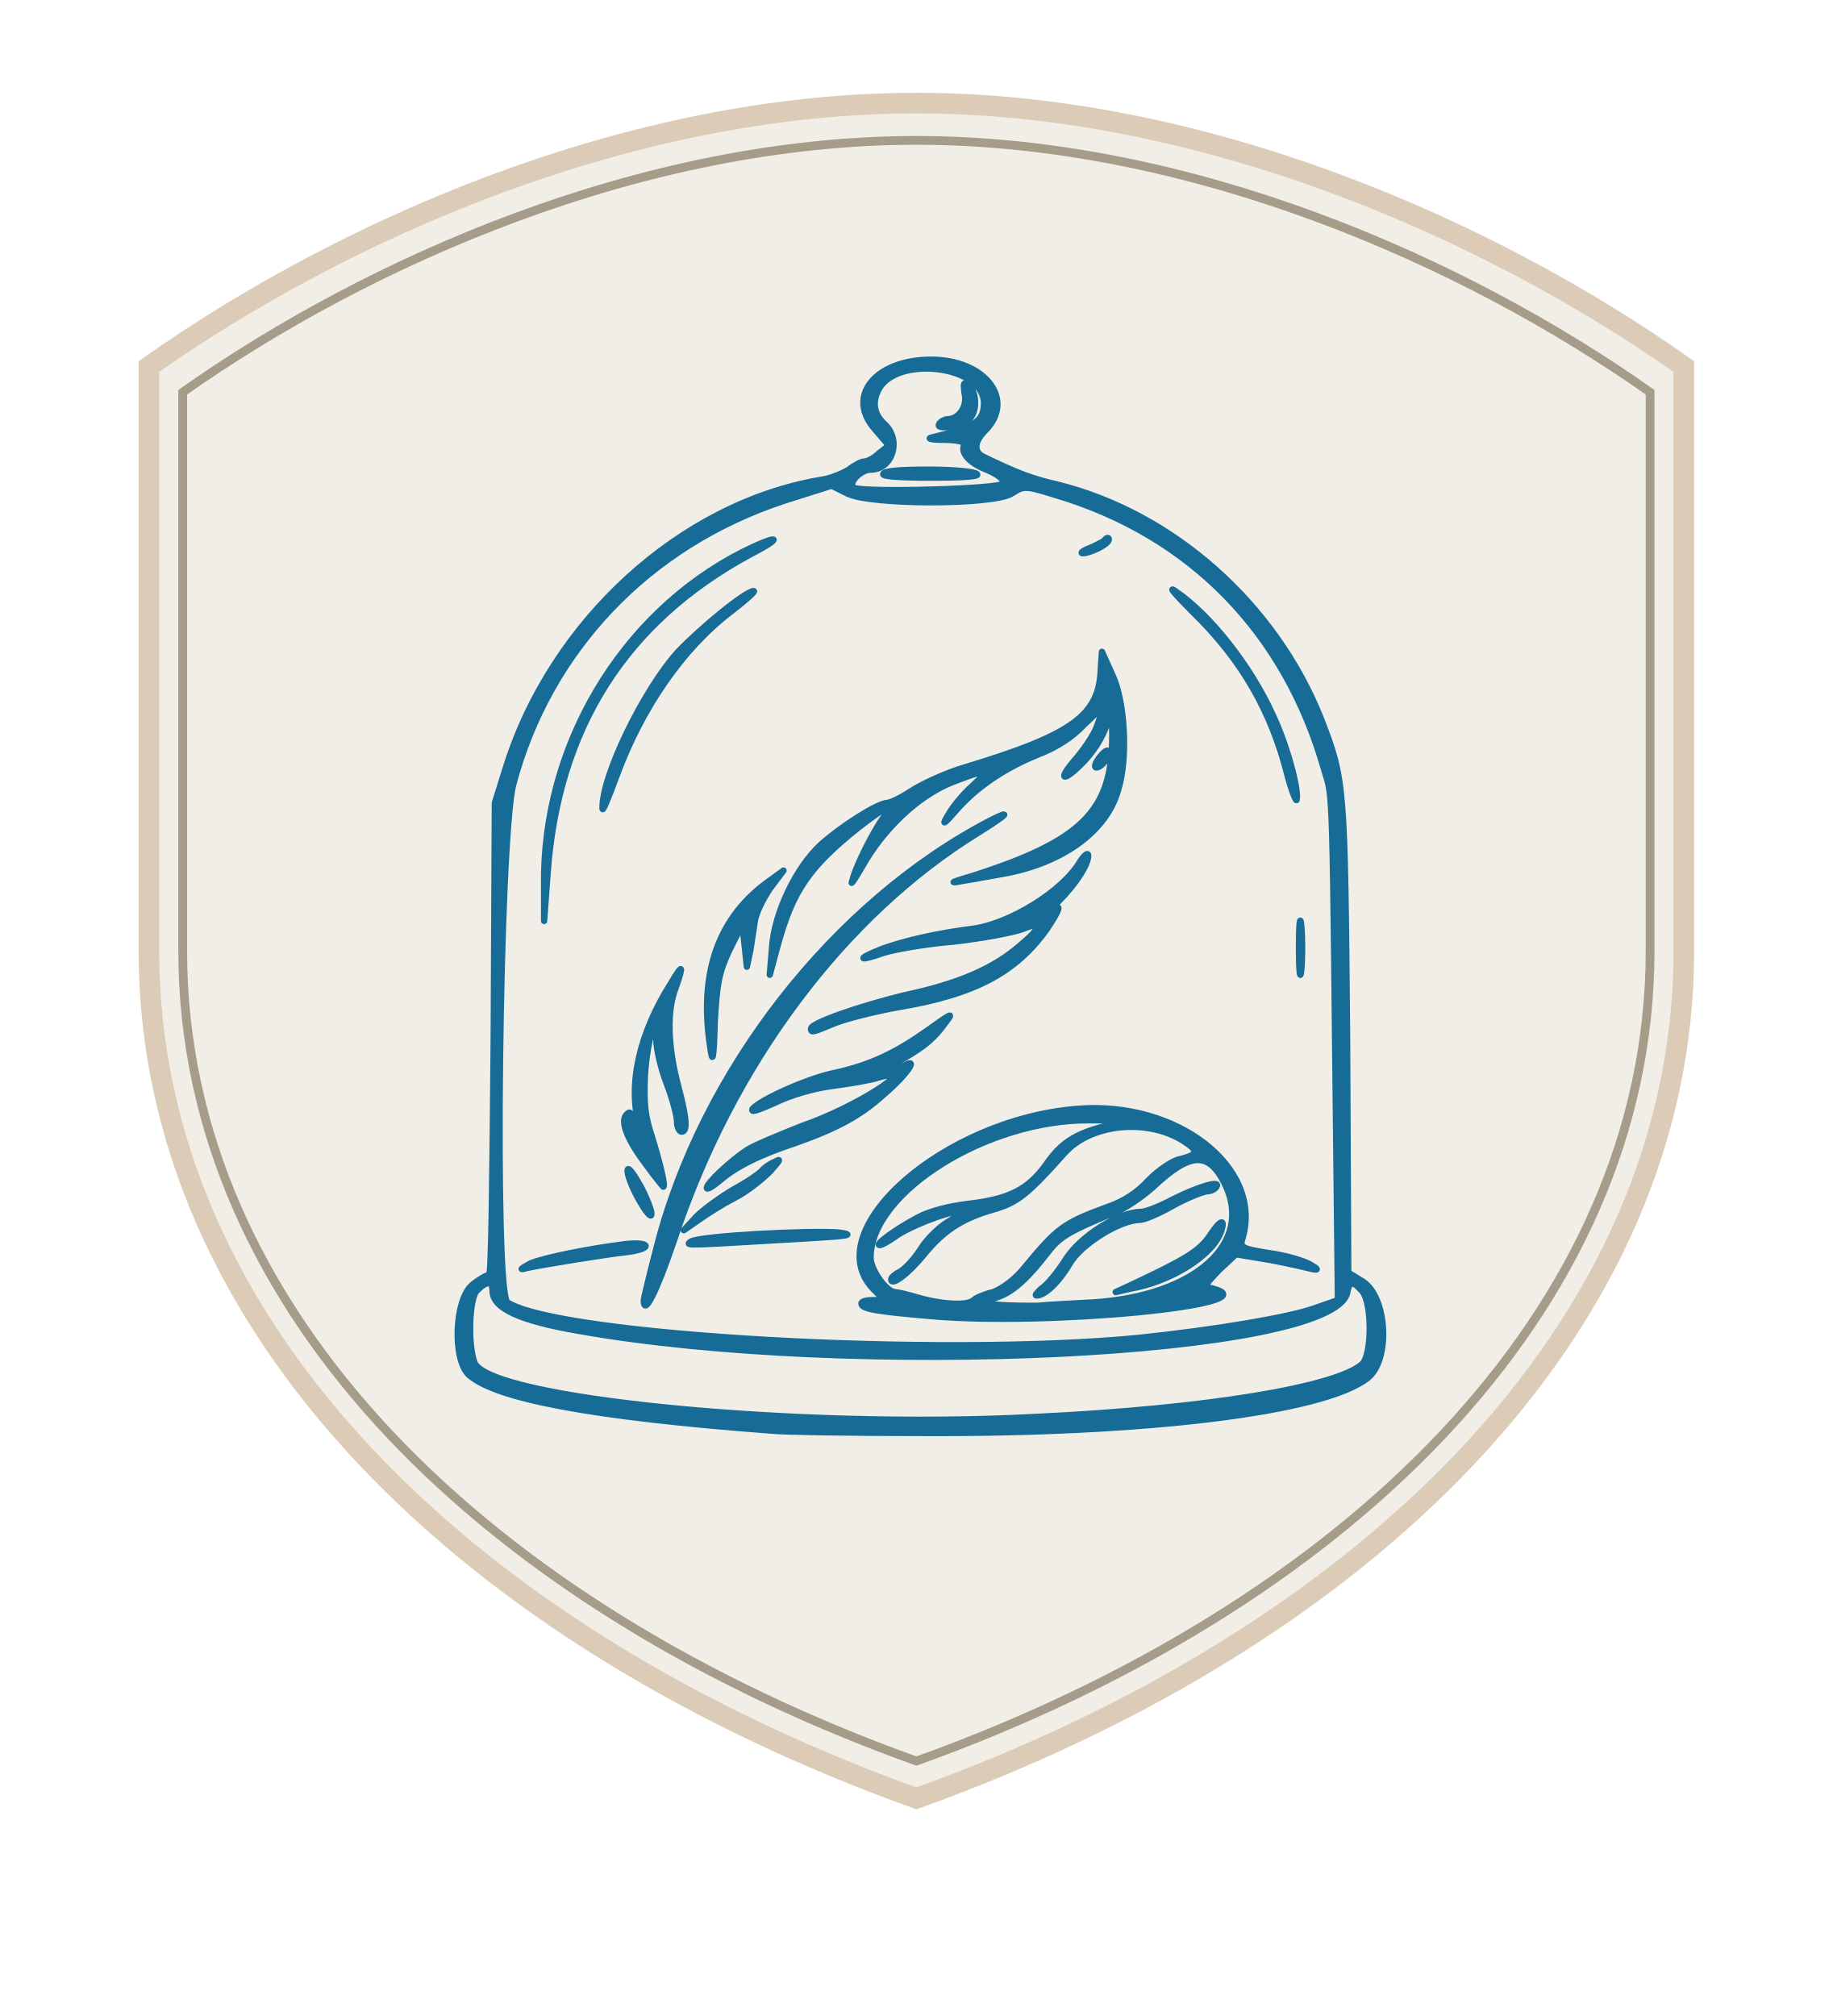
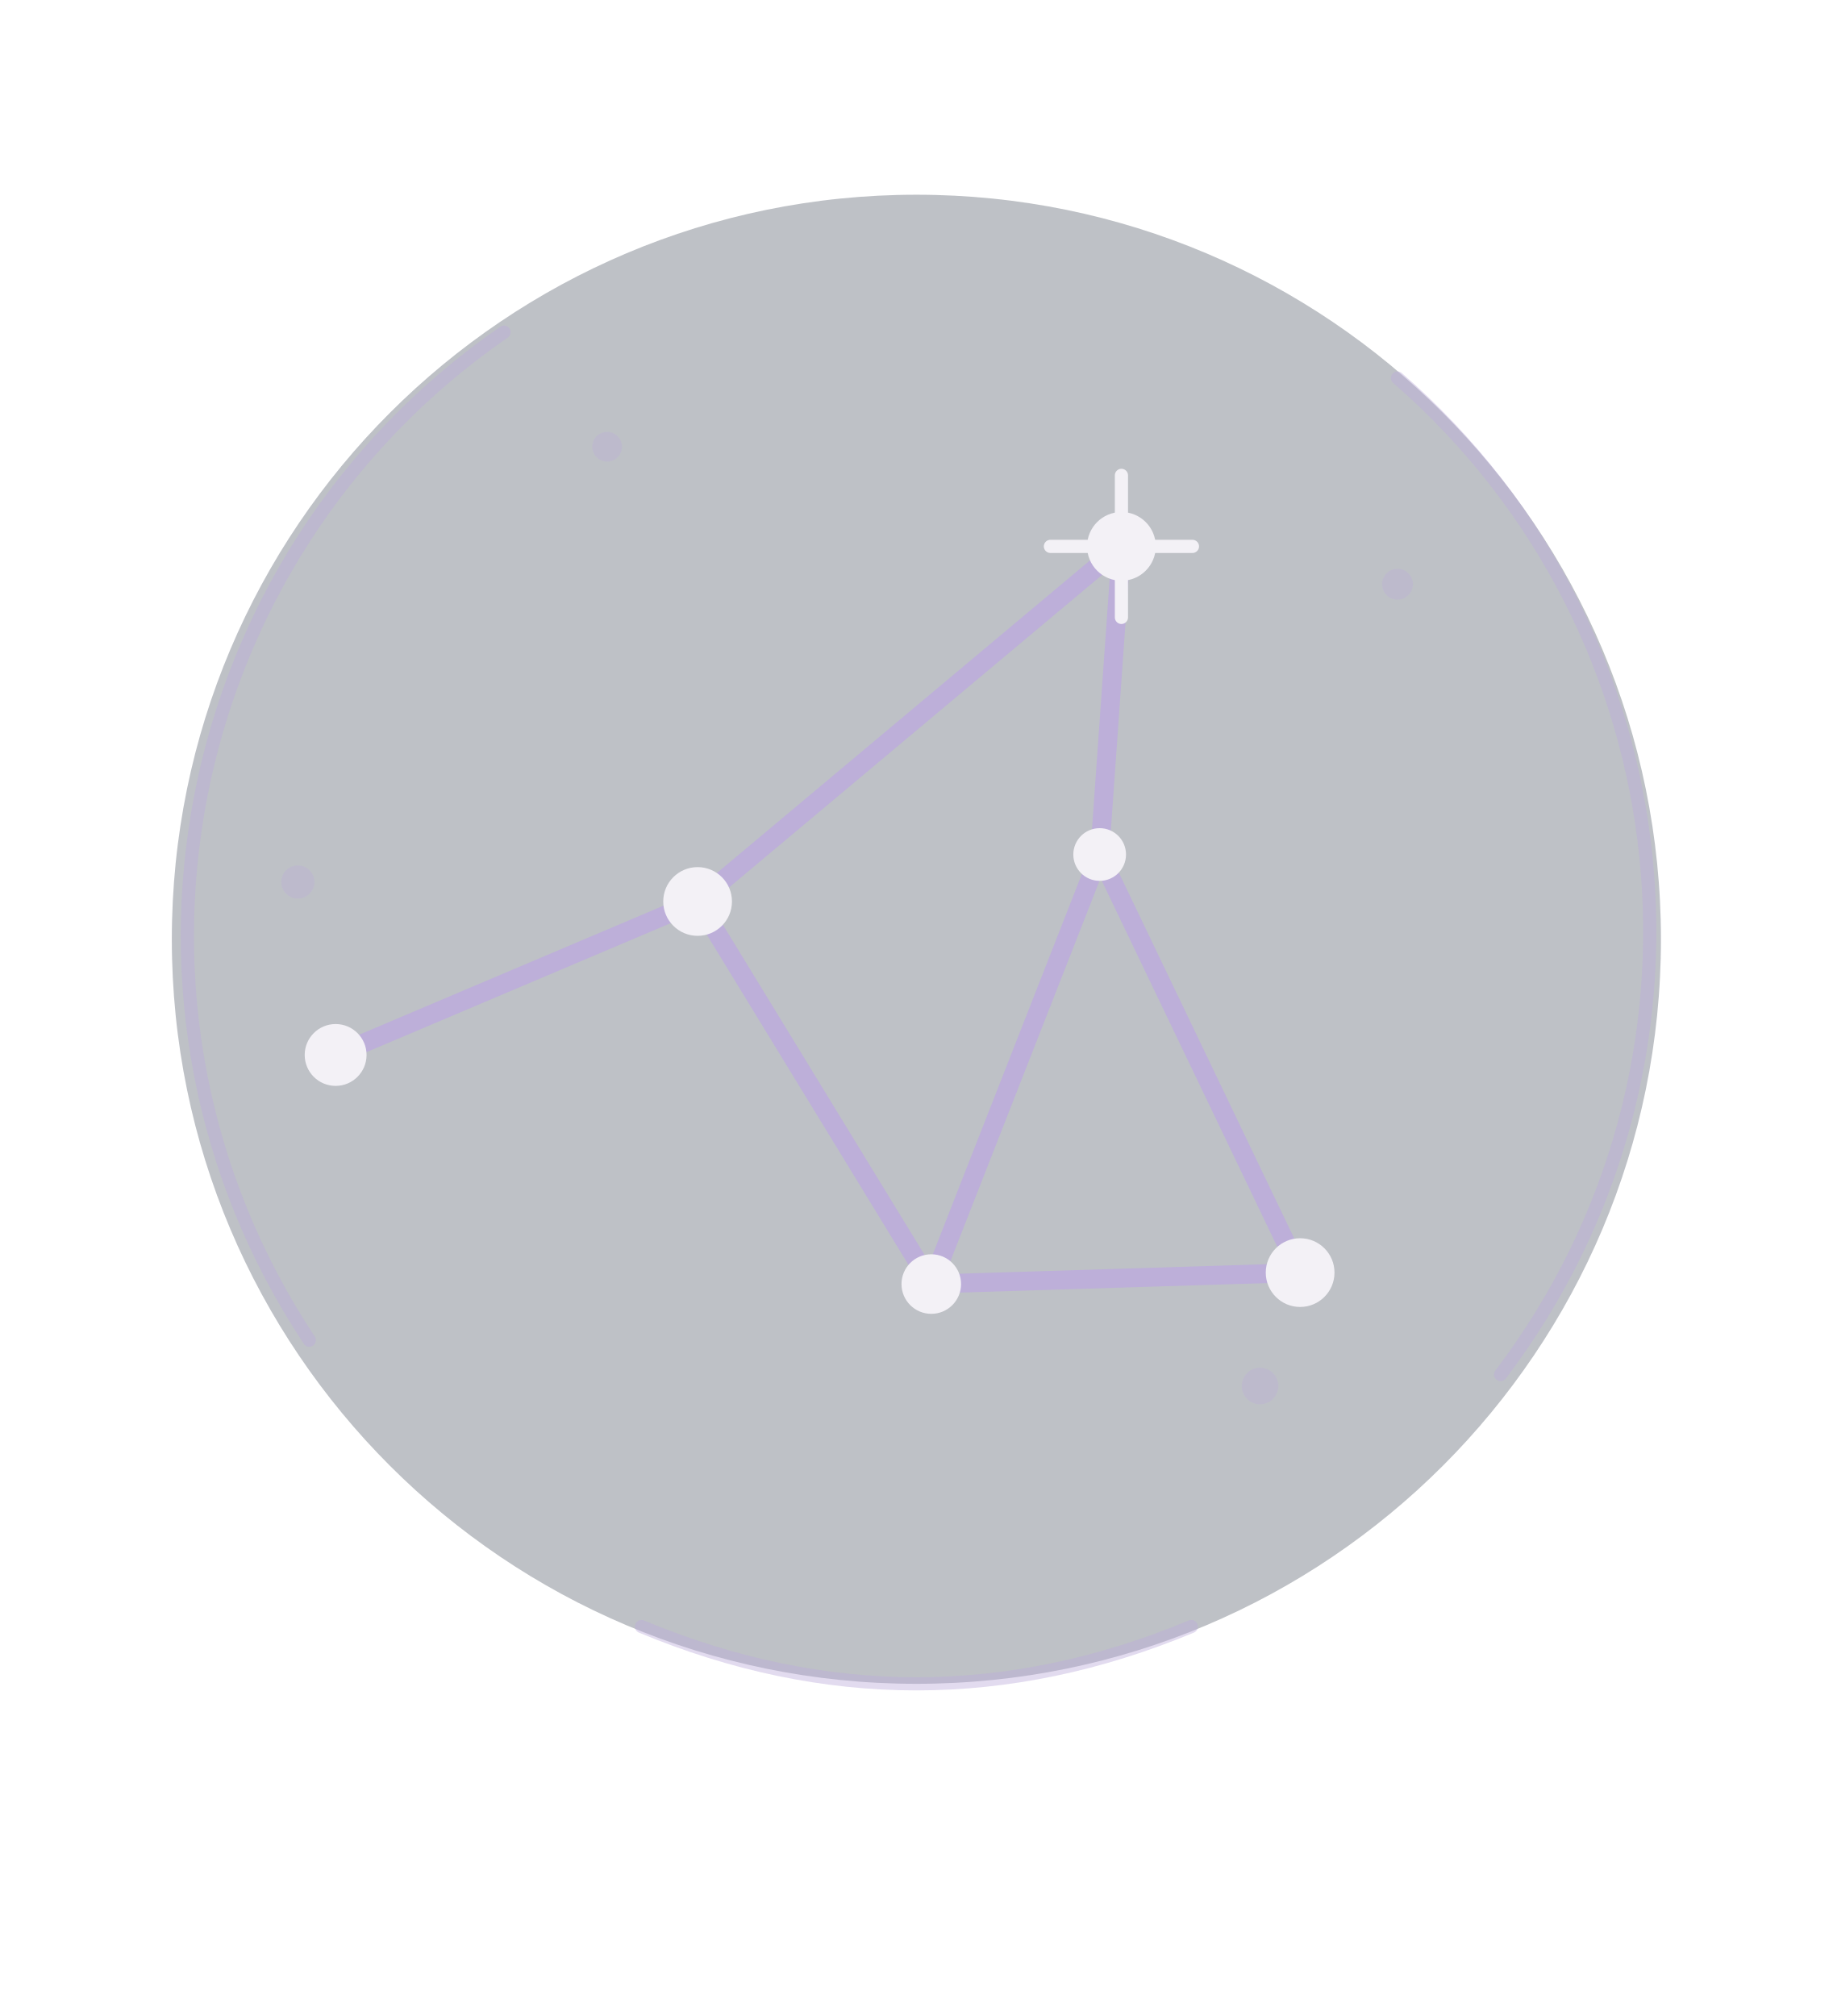
- <svg xmlns="http://www.w3.org/2000/svg" viewBox="0 0 160 176" aria-hidden="true" focusable="false" data-badge-art="duo-completed-250" data-art-motif="le-cabinet-de-curiosites">
-   <defs>
-     <clipPath id="oba-asset-duo-completed-250-e-scene">
-       <path d="M80 9 C105 9 130 20 147 32 L147 83 C147 116 119 143 80 157 C41 143 13 116 13 83 L13 32 C30 20 55 9 80 9Z" transform="translate(80 83) scale(.92) translate(-80 -83)" />
-     </clipPath>
-   </defs>
-   <path d="M80 9 C105 9 130 20 147 32 L147 83 C147 116 119 143 80 157 C41 143 13 116 13 83 L13 32 C30 20 55 9 80 9Z" fill="#F0EEE7" stroke="#DCCCB7" stroke-width="1.8" />
-   <path d="M80 9 C105 9 130 20 147 32 L147 83 C147 116 119 143 80 157 C41 143 13 116 13 83 L13 32 C30 20 55 9 80 9Z" transform="translate(80 83) scale(.956) translate(-80 -83)" fill="none" stroke="#A59C89" stroke-width=".8" />
-   <g clip-path="url(#oba-asset-duo-completed-250-e-scene)" fill="#176B97" stroke="#176B97" stroke-width=".55" stroke-linejoin="round">
-     <path d="M67.4 124.9C51.5 123.7 43.2 122.1 40.9 120 39.5 118.6 39.7 113.5 41.2 112.2 41.8 111.7 42.5 111.3 42.7 111.3 42.9 111.3 43 102.2 43.1 90.7L43.2 70.1 44.2 66.9C48.2 54.2 59.4 44 71.6 41.9 72.5 41.8 73.6 41.3 74.1 41 74.6 40.6 75.2 40.3 75.4 40.3 75.7 40.3 76.3 40 76.7 39.6L77.6 38.9 76.4 37.5C73.8 34.6 76.4 31.4 81.3 31.4 86 31.4 88.7 34.9 86 37.6 85 38.6 85 39.5 85.9 39.9 88.8 41.3 90.1 41.8 92.3 42.3 102.4 44.8 111.3 52.7 115.3 62.7 117.4 68.1 117.4 68.4 117.6 90.6L117.7 111.1 119 111.9C121.1 113.3 121.4 118.7 119.4 120.3 115.6 123.3 100 125.2 80.4 125.1 74 125.1 68.2 125 67.4 124.9ZM90.4 123.7C105.3 123 116.6 121.1 118.9 119.1 119.8 118.3 119.8 113.7 118.9 112.7 118.1 111.8 117.8 111.8 117.6 112.9 116.2 118.4 74.3 120.4 50.6 116.2 45.3 115.3 43 114.2 43 112.7 43 111.8 42.5 111.8 41.6 112.7 41 113.4 40.8 117.1 41.4 118.9 42.4 122.1 69.6 124.8 90.4 123.7ZM99.4 116.8C106.1 116.1 112.6 115 114.8 114.2L116.8 113.5 116.7 104.4C116.3 67.5 116.4 69.9 115.6 67.2 112.2 55.2 103.9 46.7 92.1 43.2 89.5 42.4 89.4 42.4 88.3 43.1 86.6 44.1 76.1 44.1 74 43.1L72.6 42.4 68.5 43.7C56.6 47.6 47.9 56.8 44.8 68.5 43.6 73.2 43.1 112.9 44.3 113.7 48.8 116.6 81.9 118.5 99.4 116.8ZM87.6 42.2C87.7 41.9 87.1 41.4 86.1 41 84.6 40.4 83.8 39.5 84.2 38.8 84.3 38.6 83.6 38.4 82.5 38.4 81.4 38.4 80.9 38.3 81.3 38.2 85.1 37.3 85.9 36.8 85.9 35.2 85.9 31.9 78.3 31 76.7 34 76.1 35.2 76.3 36.2 77.3 37.1 78.7 38.5 77.9 41 76 41 75.1 41 73.9 42.3 74.6 42.6 75.6 43 87.4 42.7 87.6 42.2ZM81.3 114.9C76.7 114.5 75.2 114.3 75.2 113.8 75.2 113.6 75.7 113.5 76.2 113.5L77.2 113.5 76.2 112.5C71.4 107.4 82.4 97.7 94.1 96.8 102.8 96.1 110.2 101.9 108.5 108 108.2 108.9 108.3 109 110.8 109.4 112.3 109.6 113.9 110.1 114.4 110.4 115.1 110.8 115.1 110.9 114.6 110.8 114.2 110.7 112.5 110.3 110.9 110L107.9 109.5 106.4 110.9C105.1 112.3 105 112.3 105.9 112.5 111.2 113.9 91.4 115.8 81.3 114.9ZM95.5 113.7C104.4 113.1 109.5 108.5 106.9 103.3 105.5 100.5 103.9 100.6 100.7 103.6 99.7 104.5 98.1 105.6 97.2 105.9 93.3 107.5 92.5 108 91.5 109.3 89.5 111.9 88.1 113.1 86.5 113.4L84.9 113.7 87 113.9C88.1 114 89.7 114 90.6 114 91.5 113.9 93.7 113.8 95.5 113.7ZM85 113.5C85.2 113.3 85.9 113 86.7 112.8 87.5 112.5 88.6 111.7 89.4 110.7 92.3 107.2 92.8 106.8 96.6 105.4 98.1 104.9 99.3 104.1 100.3 103 101.2 102.1 102.4 101.3 103 101.2 104.6 100.8 104.7 100.5 103.3 99.6 100.1 97.6 95.2 98.1 92.9 100.7 89.7 104.3 88.8 105 86.7 105.6 83.9 106.4 82.3 107.5 80.6 109.6 79.2 111.3 77.8 112.3 77.8 111.7 77.8 111.5 78.2 111.2 78.6 111 79.1 110.7 79.9 109.8 80.4 109 80.9 108.2 81.9 107.2 82.7 106.7 83.6 106.2 83.9 105.8 83.6 105.8 82.6 105.8 79.1 107.2 78.1 108 77.5 108.4 77 108.7 76.8 108.7 76.3 108.7 78.2 107.3 80.1 106.3 81.2 105.7 82.9 105.3 84.5 105.1 88 104.7 89.7 103.9 91.3 101.7 92.6 99.8 93.8 99 96.5 98.3L98.1 97.8 95.2 97.8C86.2 97.7 76 104.1 76 109.8 76 110.8 77.3 112.7 78.1 112.8 78.3 112.8 79.2 113 80.2 113.3 82.3 113.9 84.5 114 85 113.5ZM56.2 113.5C56.2 113.4 56.7 111.3 57.3 109 61.2 93.5 72.8 78.7 86.5 71.6 88.5 70.6 87.8 71.2 85.4 72.7 73.7 79.9 63.9 92.9 58.8 108.4 57.3 112.8 56.2 115 56.2 113.5ZM46.3 110.3C47.5 109.8 51.4 109 54.7 108.6 56.8 108.4 57 109 54.8 109.3 52.9 109.5 47.4 110.4 46 110.7 45.3 110.9 45.4 110.8 46.3 110.3ZM60.3 108.4C61 107.9 70.6 107.4 73.2 107.6 74.7 107.8 74.1 107.9 70.7 108.1 60.2 108.7 59.7 108.8 60.3 108.4ZM60.8 106.2C61.4 105.6 62.9 104.5 64.1 103.8 65.4 103.1 66.5 102.3 66.6 102.1 66.8 101.9 67.2 101.6 67.7 101.4 68.2 101.1 68.1 101.3 67.2 102.3 66.5 103 65.1 104.1 64.1 104.6 63.1 105.1 61.7 106 61 106.5L59.7 107.4 60.8 106.2ZM55.7 104.6C55.1 103.5 54.7 102.4 54.8 102.1 54.9 101.9 55.4 102.6 56 103.7 57.3 106.3 57.1 107.1 55.7 104.6ZM61.7 103.7C61.7 103.3 63.7 101.4 65.2 100.4 65.8 100 68 99.1 70 98.3 74.7 96.7 80.6 92.9 76.6 94.1 76 94.3 74.2 94.6 72.7 94.8 71.1 95 69 95.6 67.6 96.3 66.2 96.9 65.5 97.2 65.7 96.8 66.4 96 70.4 94.2 72.7 93.7 76 93 78.2 91.9 80.9 90 83 88.5 83.3 88.3 82.6 89.2 81.6 90.6 80.8 91.3 78.9 92.4 77.3 93.3 77.4 93.8 79 93 80.2 92.3 79.2 93.8 77.1 95.6 75.1 97.4 73.1 98.5 69.4 99.8 66.4 100.8 64.3 101.8 62.8 103.1 62.2 103.6 61.7 103.9 61.7 103.7ZM56.5 101.8C54.8 99.6 54.1 97.9 54.7 97.3 55 97 55.1 97.1 55.1 97.6 55.1 98 55.4 98.7 55.6 99 56.1 99.7 56.1 99.6 55.8 98.3 54.8 94.7 55.8 90.2 58.6 85.8 59.6 84.1 59.7 84.2 59 86.2 58.2 88.2 58.3 91.2 59.1 94.4 59.9 97.4 60.1 98.8 59.5 98.8 59.3 98.8 59.1 98.4 59.1 97.9 59.1 97.4 58.7 95.9 58.2 94.6 57.7 93.3 57.3 91.6 57.3 90.8 57.3 88.3 56.5 90.7 56.3 93.9 56.2 96.3 56.3 97.4 56.9 99.2 57.7 101.8 58.1 103.6 57.9 103.6 57.9 103.6 57.2 102.8 56.5 101.8ZM62 91.4C61 84.9 62.7 80 67.3 76.8L68.4 76 67.2 77.6C66.6 78.5 66 79.7 65.9 80.4 65.8 81.1 65.6 82.3 65.5 83L65.2 84.4 65 82.5 64.8 80.7 63.7 82.9C62.8 84.8 62.6 85.7 62.4 89.1 62.3 92.7 62.2 92.9 62 91.4ZM70.8 89.8C70.8 89.3 75.2 87.8 78.9 86.9 83.6 85.9 86.7 84.6 89.1 82.5 91 80.9 91 80.4 89.3 81.1 88.5 81.4 85.9 81.9 83.3 82.2 80.8 82.4 78 82.9 77.1 83.2 74.8 84 74.8 83.7 77.1 82.8 79.1 82.1 81.7 81.5 84.8 81.1 88.1 80.7 92.8 77.8 94.3 75.2 94.7 74.6 95 74.4 95 74.7 95 75.5 93.9 77.2 92.4 78.7 91.7 79.4 91.5 79.7 91.8 79.5 92.7 78.8 92.6 79.3 91.4 81.1 88.7 84.9 85.1 86.8 78.6 87.9 76.3 88.3 73.6 89 72.7 89.4 71 90.1 70.8 90.2 70.8 89.8ZM113.4 82.7C113.4 80.6 113.5 79.8 113.6 80.8 113.7 81.9 113.7 83.6 113.6 84.7 113.5 85.7 113.4 84.8 113.4 82.7ZM67.4 82.7C67.6 79.7 69.5 75.7 71.7 73.7 73.5 72.1 76.5 70.2 77.4 70.1 77.8 70.1 78.9 69.5 79.8 68.9 80.8 68.3 82.8 67.4 84.2 67 93.8 64.1 96 62.4 96.1 58.3L96.2 56.9 97.1 58.9C98.2 61.2 98.5 66.2 97.6 69 96.6 72.6 92.7 75.4 87.5 76.3 85.9 76.6 84.1 76.9 83.5 77 82.9 77.1 83.4 76.9 84.8 76.5 94.5 73.4 97.1 70.8 97.1 64.2 97.1 62.3 97 61.7 96.9 62.4 96.5 63.9 95.8 65.2 94.7 66.4 93 68.2 92.2 68.3 93.7 66.5 94.5 65.6 95.5 64.2 95.8 63.3L96.4 61.6 94.6 63.3C93.6 64.4 92.1 65.3 90.8 65.8 87.8 67 85.4 68.6 83.6 70.6 82.3 72.1 82.2 72.1 82.8 71.1 83.2 70.4 84.1 69.3 84.9 68.6 86.5 67.1 86.2 67.1 83.1 68.3 80.1 69.5 77.1 72.4 75.3 75.6 74.6 76.8 74.2 77.4 74.4 76.9 74.7 75.6 76.3 72.5 77.1 71.4 78.3 69.9 77.6 70.2 75 72.2 70.6 75.7 69.2 77.8 67.9 82.5L67.2 85.1 67.4 82.7ZM47.5 77.4C47.3 65.2 54.2 53.6 64.8 48.2 68 46.6 68.6 46.8 65.5 48.4 54.6 54.3 48.7 63.6 47.8 76.3L47.5 80.4 47.5 77.4ZM52.6 70.6C52.5 67.8 56.2 60.2 59.2 56.9 61.2 54.8 65.1 51.6 65.8 51.6 66 51.6 65.1 52.4 63.8 53.4 59.6 56.6 56 61.8 53.8 67.8 53.1 69.7 52.6 70.9 52.6 70.6ZM112.4 67.7C111 62.1 108.4 57.6 104.2 53.5 102.7 52 101.9 51.1 102.6 51.6 105.7 53.7 109.2 58.2 111.1 62.4 112.3 64.9 113.4 68.9 113.2 69.8 113.2 70.1 112.8 69.2 112.4 67.7ZM96 66.1C96.4 65.6 96.7 65.4 96.8 65.6 96.9 66 96.2 67 95.7 67 95.5 67 95.6 66.6 96 66.1ZM95 47.9C95.5 47.7 96.1 47.4 96.4 47.2 96.6 46.9 96.8 46.9 96.8 47.1 96.8 47.5 95.2 48.3 94.5 48.3 94.3 48.3 94.5 48.1 95 47.9ZM77.1 41.4C77.1 41.1 78.7 41 81.1 41 83.4 41 85.2 41.2 85.3 41.4 85.5 41.6 84 41.7 81.3 41.7 78.7 41.7 77.1 41.6 77.1 41.4ZM82 37C82.1 36.8 82.5 36.6 82.7 36.6 83.7 36.6 84.5 35.5 84.2 34.3 84.1 33.4 84.1 33.3 84.6 33.7 85.3 34.3 85.3 36 84.6 36.6 83.9 37.2 81.6 37.6 82 37ZM90.9 112.5C91.4 112.2 92.3 111.1 93 110 94.3 107.9 97.7 105.8 99.6 105.8 100 105.8 101.3 105.3 102.4 104.7 104.6 103.6 106.6 103 106.2 103.6 106.1 103.8 105.7 104 105.4 104 105.1 104 103.8 104.5 102.5 105.2 101.3 105.9 99.9 106.5 99.5 106.5 97.8 106.5 94.4 108.6 93.4 110.3 92.4 112 91.2 113.1 90.5 113.1 90.3 113.1 90.5 112.9 90.9 112.5ZM98.7 112.2C103.6 109.9 104.7 109.2 105.6 107.9 106.5 106.5 107 106.3 106.6 107.5 105.9 109.6 102.2 111.9 98.7 112.5L97.4 112.8 98.7 112.2Z" fill-rule="evenodd" />
+ <svg xmlns="http://www.w3.org/2000/svg" viewBox="0 0 160 176" aria-hidden="true" focusable="false" data-badge-art="duo-completed-250" data-art-motif="constellation-duo-completed-250">
+   <circle cx="80" cy="82" r="65" fill="#111C2F" fill-opacity=".27" />
+   <path d="M27 117A64 64 0 0 1 44 29M122 33A64 64 0 0 1 131 120M56 142Q80 152 104 142" fill="none" stroke="#BCACDB" stroke-width="1.15" stroke-opacity=".43" stroke-linecap="round" />
+   <g fill="#BCACDB" opacity=".30">
+     <circle cx="26" cy="77" r="1.45" />
+     <circle cx="122" cy="51" r="1.35" />
+     <circle cx="110" cy="121" r="1.6" />
+     <circle cx="53" cy="39" r="1.3" />
+   </g>
+   <path data-constellation="" d="M29.3 92.1L60.9 78.7L97.9 47.7L96 74.6L113.5 111.1L81.3 112.1L60.9 78.7M96 74.6L81.3 112.1" fill="none" stroke="#BCACDB" stroke-opacity=".87" stroke-width="1.65" stroke-linecap="round" stroke-linejoin="round" />
+   <g color="#F3F1F6" fill="#F3F1F6">
+     <circle cx="29.3" cy="92.1" r="2.7" />
+     <circle cx="60.9" cy="78.7" r="3" />
+     <circle cx="97.9" cy="47.7" r="3" />
+     <path d="M97.9 41.5v12.4M91.7 47.7h12.4" fill="none" stroke="currentColor" stroke-width="1.15" stroke-linecap="round" />
+     <circle cx="96" cy="74.6" r="2.3" />
+     <circle cx="113.5" cy="111.1" r="3" />
+     <circle cx="81.3" cy="112.1" r="2.6" />
  </g>
</svg>
